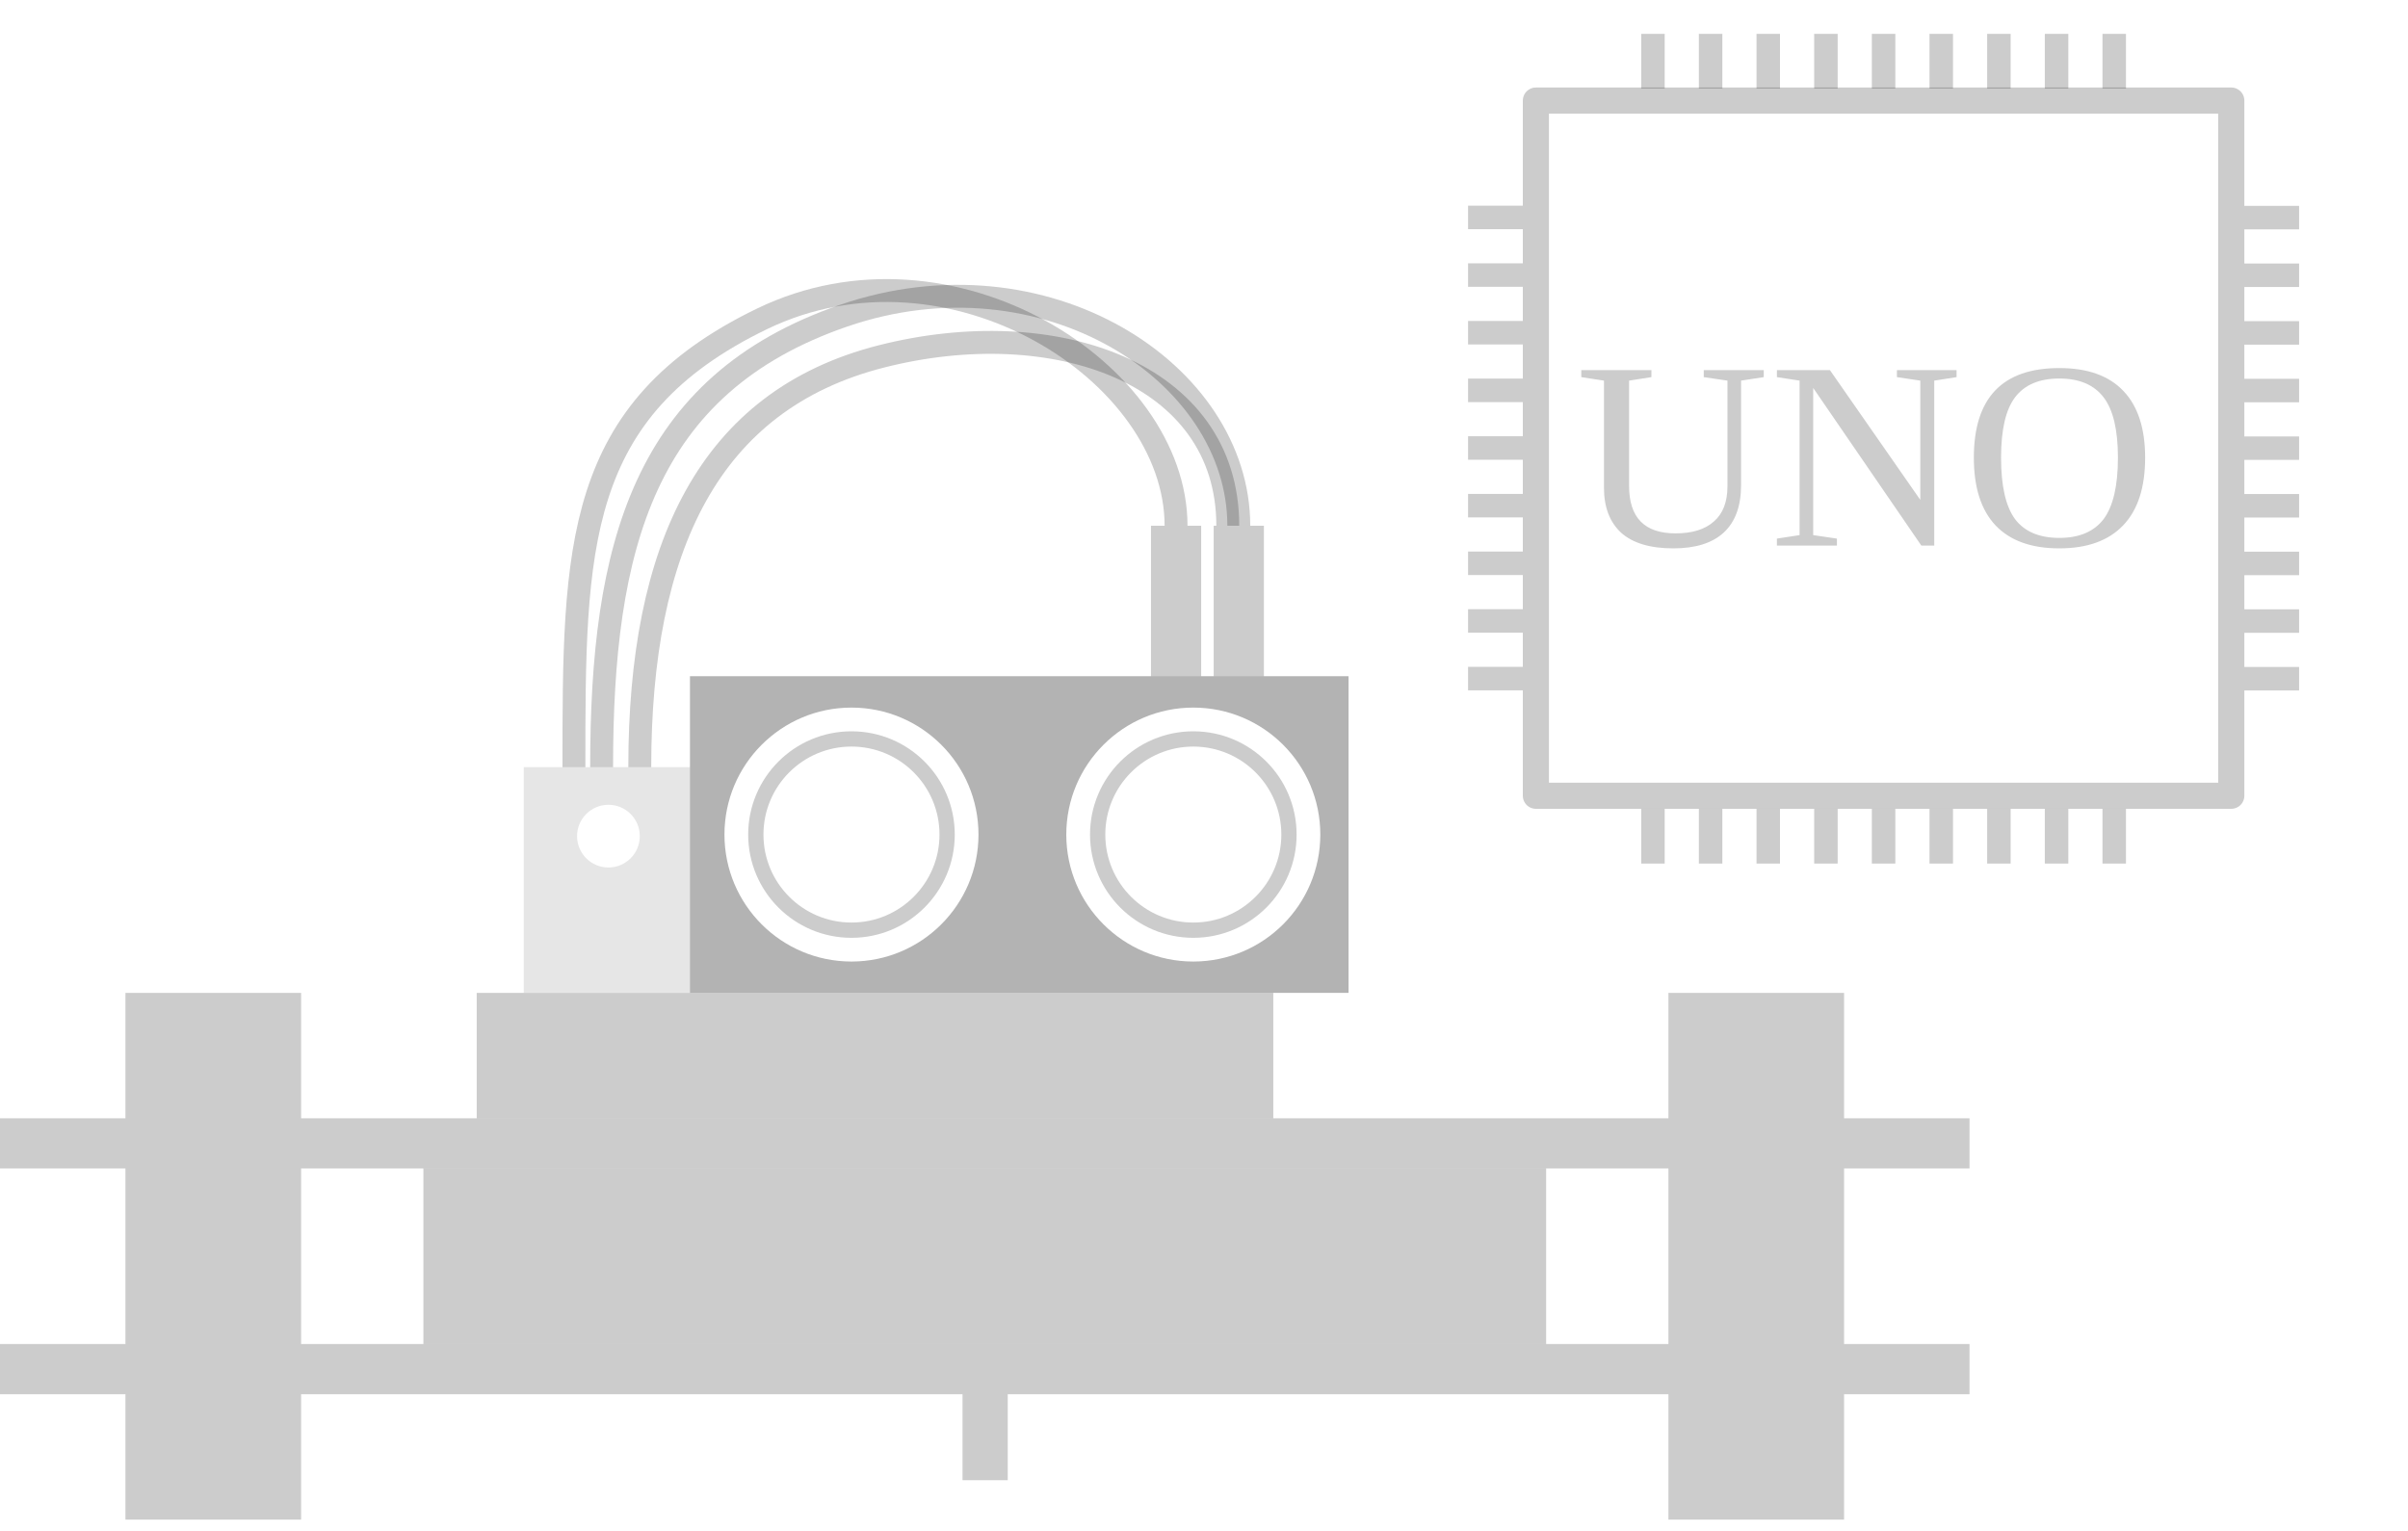
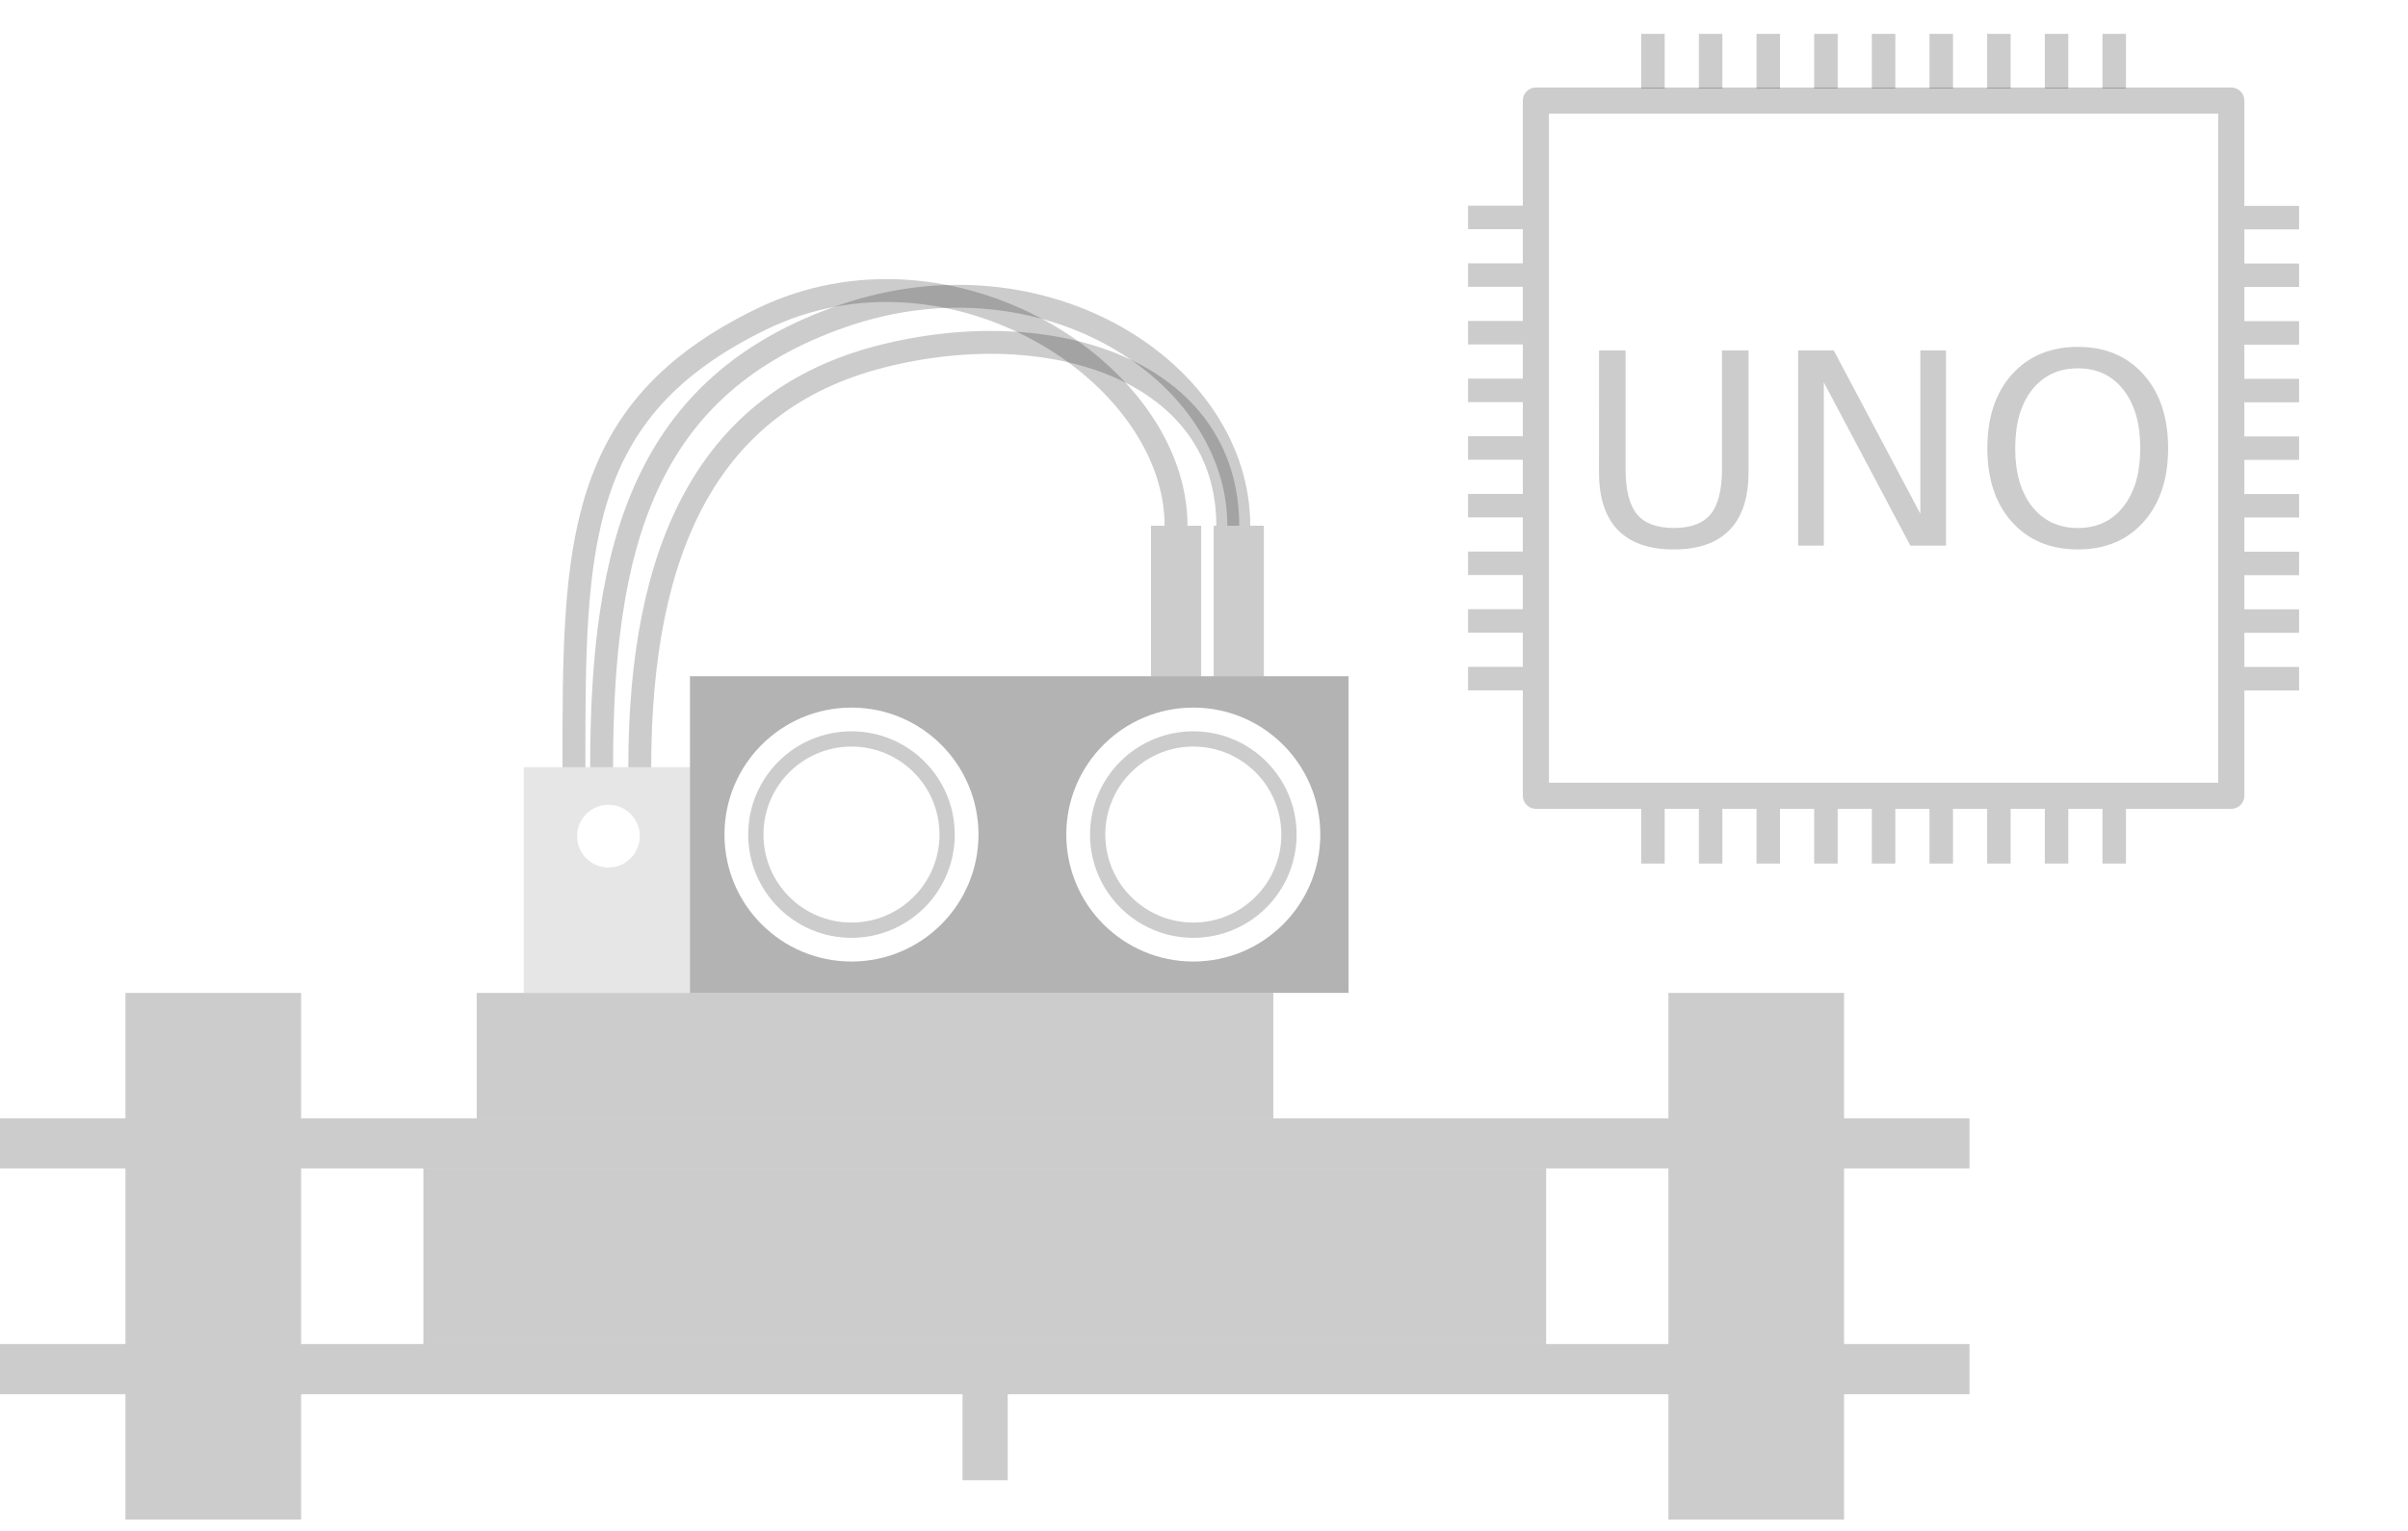
<svg xmlns="http://www.w3.org/2000/svg" width="129" height="82" viewBox="0 0 129 82" fill="none" version="1.1" id="svg29">
  <defs id="defs29">
    <rect x="84.616" y="15.37" width="32.169" height="16.836" id="rect66" />
  </defs>
  <g id="g29" transform="matrix(0.8179072,0,0,0.8179072,0,14.82847)">
    <path d="M 80.418,16.317 C 80.418,6.251 69.019,2.348 57.721,5.224 46.423,8.1 41.904,17.754 41.904,32.133" stroke="#444458" stroke-width="1.5" id="path1" style="stroke:#000000;stroke-opacity:0.2" />
    <path d="M 81.139,16.317 C 81.139,6.251 68.403,-1.965 55.256,2.554 42.11,7.073 39.405,17.754 39.405,32.133" stroke="#E0E0E0" stroke-width="1.5" id="path2" style="stroke:#000000;stroke-opacity:0.2" />
    <rect x="79.495" y="16.317" width="3.287" height="9.86" fill="#B9B9B9" id="rect2" style="fill:#000000;fill-opacity:0.2" />
    <path d="M 77.03,16.317 C 77.03,6.251 62.24,-3.198 49.916,2.759 37.591,8.716 37.591,17.754 37.591,32.133" stroke="#178ACE" stroke-width="1.5" id="path3" style="stroke:#000000;stroke-opacity:0.2" />
    <rect x="75.387" y="16.317" width="3.287" height="9.86" fill="#B9B9B9" id="rect4" style="fill:#000000;fill-opacity:0.2" />
    <path id="rect6" style="fill:#000000;fill-opacity:0.1" d="m 34.305,32.133 v 14.791 l 10.886,-5.26e-4 v -14.79 z m 5.545,2.465 c 1.135,-3.03e-4 2.055,0.92 2.055,2.055 3.02e-4,1.135 -0.92,2.055 -2.055,2.055 -1.134,-7.76e-4 -2.053,-0.921 -2.053,-2.055 -3.03e-4,-1.134 0.919,-2.054 2.053,-2.055 z" />
    <path id="rect7" style="fill:#000000;fill-opacity:0.3" d="M 45.191,26.176 V 46.924 H 88.328 V 26.176 Z m 10.578,2.055 a 8.319,8.319 0 0 1 8.32,8.32 8.319,8.319 0 0 1 -8.32,8.318 8.319,8.319 0 0 1 -8.318,-8.318 8.319,8.319 0 0 1 8.318,-8.32 z m 22.391,0 a 8.319,8.319 0 0 1 8.318,8.32 8.319,8.319 0 0 1 -8.318,8.318 8.319,8.319 0 0 1 -8.32,-8.318 8.319,8.319 0 0 1 8.32,-8.32 z" />
    <circle cx="55.77" cy="36.55" r="6.265" fill="#444458" id="circle9" style="fill:none;stroke:#000000;stroke-opacity:0.2" />
    <circle cx="78.16" cy="36.55" r="6.265" fill="#444458" id="circle13" style="fill:none;stroke:#000000;stroke-opacity:0.2" />
    <path id="rect15" d="m 31.223,46.924 v 8.217 H 73.127 83.398 V 46.924 H 73.127 Z" style="fill:#000000;fill-opacity:0.2" />
    <path id="rect17" style="fill:#000000;fill-opacity:0.2" d="m 8.217,46.924 v 8.217 H 0 v 3.285 H 8.217 V 69.93 H 0 v 3.287 h 8.217 v 8.217 H 19.721 V 73.217 H 109.279 v 8.217 h 11.504 V 73.217 H 129 v -3.287 h -8.217 V 58.426 H 129 v -3.285 h -8.217 v -8.217 h -11.504 v 8.217 H 19.721 V 46.924 Z M 19.721,58.426 H 109.279 V 69.93 H 19.721 Z" />
    <rect x="63.043" y="73.217" width="2.962" height="5.635" fill="#5d5d5d" id="rect18" style="fill:#000000;fill-opacity:0.2;stroke-width:0.885" />
    <rect x="27.731" y="58.426" width="73.538" height="11.503" fill="#444458" id="rect25" style="fill:#000000;fill-opacity:0.2" />
  </g>
  <rect style="fill:none;fill-opacity:0.1;stroke:#000000;stroke-width:1.4;stroke-linejoin:round;stroke-dasharray:none;stroke-opacity:0.2" id="rect29" width="37.253" height="37.253" x="82.28" y="5.39" />
  <rect style="fill:none;fill-opacity:0.1;stroke:#000000;stroke-width:1.258;stroke-linecap:butt;stroke-dasharray:none;stroke-opacity:0.2" id="rect30" width="1.9073486e-06" height="2.934" x="91.64" y="1.814" />
  <rect style="fill:none;fill-opacity:0.1;stroke:#000000;stroke-width:1.258;stroke-linecap:butt;stroke-dasharray:none;stroke-opacity:0.2" id="rect31" width="1.9073486e-06" height="2.934" x="94.728" y="1.814" />
  <rect style="fill:none;fill-opacity:0.1;stroke:#000000;stroke-width:1.258;stroke-linecap:butt;stroke-dasharray:none;stroke-opacity:0.2" id="rect32" width="1.9073486e-06" height="2.934" x="88.551" y="1.814" />
  <rect style="fill:none;fill-opacity:0.1;stroke:#000000;stroke-width:1.258;stroke-linecap:butt;stroke-dasharray:none;stroke-opacity:0.2" id="rect33" width="1.9073486e-06" height="2.934" x="100.906" y="1.814" />
  <rect style="fill:none;fill-opacity:0.1;stroke:#000000;stroke-width:1.258;stroke-linecap:butt;stroke-dasharray:none;stroke-opacity:0.2" id="rect34" width="1.9073486e-06" height="2.934" x="103.995" y="1.814" />
  <rect style="fill:none;fill-opacity:0.1;stroke:#000000;stroke-width:1.258;stroke-linecap:butt;stroke-dasharray:none;stroke-opacity:0.2" id="rect35" width="1.9073486e-06" height="2.934" x="97.817" y="1.814" />
  <rect style="fill:none;fill-opacity:0.1;stroke:#000000;stroke-width:1.258;stroke-linecap:butt;stroke-dasharray:none;stroke-opacity:0.2" id="rect36" width="1.9073486e-06" height="2.934" x="110.173" y="1.814" />
  <rect style="fill:none;fill-opacity:0.1;stroke:#000000;stroke-width:1.258;stroke-linecap:butt;stroke-dasharray:none;stroke-opacity:0.2" id="rect37" width="1.9073486e-06" height="2.934" x="113.262" y="1.814" />
  <rect style="fill:none;fill-opacity:0.1;stroke:#000000;stroke-width:1.258;stroke-linecap:butt;stroke-dasharray:none;stroke-opacity:0.2" id="rect38" width="1.9073486e-06" height="2.934" x="107.084" y="1.814" />
  <rect style="fill:none;fill-opacity:0.1;stroke:#000000;stroke-width:1.258;stroke-linecap:butt;stroke-dasharray:none;stroke-opacity:0.2" id="rect39" width="1.9073486e-06" height="2.934" x="91.64" y="43.343" />
  <rect style="fill:none;fill-opacity:0.1;stroke:#000000;stroke-width:1.258;stroke-linecap:butt;stroke-dasharray:none;stroke-opacity:0.2" id="rect40" width="1.9073486e-06" height="2.934" x="94.728" y="43.343" />
  <rect style="fill:none;fill-opacity:0.1;stroke:#000000;stroke-width:1.258;stroke-linecap:butt;stroke-dasharray:none;stroke-opacity:0.2" id="rect41" width="1.9073486e-06" height="2.934" x="88.551" y="43.343" />
  <rect style="fill:none;fill-opacity:0.1;stroke:#000000;stroke-width:1.258;stroke-linecap:butt;stroke-dasharray:none;stroke-opacity:0.2" id="rect42" width="1.9073486e-06" height="2.934" x="100.906" y="43.343" />
  <rect style="fill:none;fill-opacity:0.1;stroke:#000000;stroke-width:1.258;stroke-linecap:butt;stroke-dasharray:none;stroke-opacity:0.2" id="rect43" width="1.9073486e-06" height="2.934" x="103.995" y="43.343" />
  <rect style="fill:none;fill-opacity:0.1;stroke:#000000;stroke-width:1.258;stroke-linecap:butt;stroke-dasharray:none;stroke-opacity:0.2" id="rect44" width="1.9073486e-06" height="2.934" x="97.817" y="43.343" />
  <rect style="fill:none;fill-opacity:0.1;stroke:#000000;stroke-width:1.258;stroke-linecap:butt;stroke-dasharray:none;stroke-opacity:0.2" id="rect45" width="1.9073486e-06" height="2.934" x="110.173" y="43.343" />
  <rect style="fill:none;fill-opacity:0.1;stroke:#000000;stroke-width:1.258;stroke-linecap:butt;stroke-dasharray:none;stroke-opacity:0.2" id="rect46" width="1.9073486e-06" height="2.934" x="113.262" y="43.343" />
  <rect style="fill:none;fill-opacity:0.1;stroke:#000000;stroke-width:1.258;stroke-linecap:butt;stroke-dasharray:none;stroke-opacity:0.2" id="rect47" width="1.9073486e-06" height="2.934" x="107.084" y="43.343" />
  <rect style="fill:none;fill-opacity:0.1;stroke:#000000;stroke-width:1.258;stroke-linecap:butt;stroke-dasharray:none;stroke-opacity:0.2" id="rect48" width="1.9073486e-06" height="2.934" x="14.75" y="-123.166" transform="rotate(90)" />
  <rect style="fill:none;fill-opacity:0.1;stroke:#000000;stroke-width:1.258;stroke-linecap:butt;stroke-dasharray:none;stroke-opacity:0.2" id="rect49" width="1.9073486e-06" height="2.934" x="17.839" y="-123.166" transform="rotate(90)" />
  <rect style="fill:none;fill-opacity:0.1;stroke:#000000;stroke-width:1.258;stroke-linecap:butt;stroke-dasharray:none;stroke-opacity:0.2" id="rect50" width="1.9073486e-06" height="2.934" x="11.661" y="-123.166" transform="rotate(90)" />
  <rect style="fill:none;fill-opacity:0.1;stroke:#000000;stroke-width:1.258;stroke-linecap:butt;stroke-dasharray:none;stroke-opacity:0.2" id="rect51" width="1.9073486e-06" height="2.934" x="24.016" y="-123.166" transform="rotate(90)" />
  <rect style="fill:none;fill-opacity:0.1;stroke:#000000;stroke-width:1.258;stroke-linecap:butt;stroke-dasharray:none;stroke-opacity:0.2" id="rect52" width="1.9073486e-06" height="2.934" x="27.105" y="-123.166" transform="rotate(90)" />
  <rect style="fill:none;fill-opacity:0.1;stroke:#000000;stroke-width:1.258;stroke-linecap:butt;stroke-dasharray:none;stroke-opacity:0.2" id="rect53" width="1.9073486e-06" height="2.934" x="20.928" y="-123.166" transform="rotate(90)" />
  <rect style="fill:none;fill-opacity:0.1;stroke:#000000;stroke-width:1.258;stroke-linecap:butt;stroke-dasharray:none;stroke-opacity:0.2" id="rect54" width="1.9073486e-06" height="2.934" x="33.283" y="-123.166" transform="rotate(90)" />
  <rect style="fill:none;fill-opacity:0.1;stroke:#000000;stroke-width:1.258;stroke-linecap:butt;stroke-dasharray:none;stroke-opacity:0.2" id="rect55" width="1.9073486e-06" height="2.934" x="36.372" y="-123.166" transform="rotate(90)" />
  <rect style="fill:none;fill-opacity:0.1;stroke:#000000;stroke-width:1.258;stroke-linecap:butt;stroke-dasharray:none;stroke-opacity:0.2" id="rect56" width="1.9073486e-06" height="2.934" x="30.194" y="-123.166" transform="rotate(90)" />
  <rect style="fill:none;fill-opacity:0.1;stroke:#000000;stroke-width:1.258;stroke-linecap:butt;stroke-dasharray:none;stroke-opacity:0.2" id="rect57" width="1.9073486e-06" height="2.934" x="14.741" y="-81.58" transform="rotate(90)" />
  <rect style="fill:none;fill-opacity:0.1;stroke:#000000;stroke-width:1.258;stroke-linecap:butt;stroke-dasharray:none;stroke-opacity:0.2" id="rect58" width="1.9073486e-06" height="2.934" x="17.83" y="-81.58" transform="rotate(90)" />
  <rect style="fill:none;fill-opacity:0.1;stroke:#000000;stroke-width:1.258;stroke-linecap:butt;stroke-dasharray:none;stroke-opacity:0.2" id="rect59" width="1.9073486e-06" height="2.934" x="11.652" y="-81.58" transform="rotate(90)" />
  <rect style="fill:none;fill-opacity:0.1;stroke:#000000;stroke-width:1.258;stroke-linecap:butt;stroke-dasharray:none;stroke-opacity:0.2" id="rect60" width="1.9073486e-06" height="2.934" x="24.008" y="-81.58" transform="rotate(90)" />
  <rect style="fill:none;fill-opacity:0.1;stroke:#000000;stroke-width:1.258;stroke-linecap:butt;stroke-dasharray:none;stroke-opacity:0.2" id="rect61" width="1.9073486e-06" height="2.934" x="27.097" y="-81.58" transform="rotate(90)" />
  <rect style="fill:none;fill-opacity:0.1;stroke:#000000;stroke-width:1.258;stroke-linecap:butt;stroke-dasharray:none;stroke-opacity:0.2" id="rect62" width="1.9073486e-06" height="2.934" x="20.919" y="-81.58" transform="rotate(90)" />
  <rect style="fill:none;fill-opacity:0.1;stroke:#000000;stroke-width:1.258;stroke-linecap:butt;stroke-dasharray:none;stroke-opacity:0.2" id="rect63" width="1.9073486e-06" height="2.934" x="33.274" y="-81.58" transform="rotate(90)" />
  <rect style="fill:none;fill-opacity:0.1;stroke:#000000;stroke-width:1.258;stroke-linecap:butt;stroke-dasharray:none;stroke-opacity:0.2" id="rect64" width="1.9073486e-06" height="2.934" x="36.363" y="-81.58" transform="rotate(90)" />
  <rect style="fill:none;fill-opacity:0.1;stroke:#000000;stroke-width:1.258;stroke-linecap:butt;stroke-dasharray:none;stroke-opacity:0.2" id="rect65" width="1.9073486e-06" height="2.934" x="30.185" y="-81.58" transform="rotate(90)" />
-   <text xml:space="preserve" id="text65" style="white-space:pre;shape-inside:url(#rect66);fill:#000000;fill-opacity:0.2;stroke:none;stroke-width:1.4;stroke-linecap:butt;stroke-linejoin:round;stroke-dasharray:none;stroke-opacity:0.2" transform="matrix(1.196101,0,0,1.196101,-16.79302,-1.843393)">
-     <tspan x="84.615" y="25.988" id="tspan1">UNO</tspan>
-   </text>
+   <g aria-label="UNO" transform="matrix(1.196101,0,0,1.196101,-16.79302,-1.843393)" id="text65" style="white-space:pre;shape-inside:url(#rect66);fill:#000000;fill-opacity:0.2;stroke-width:1.4;stroke-linejoin:round;stroke-opacity:0.2">
+     <path d="m 85.658,17.24 h 1.189 v 5.314 q 0,1.406 0.51,2.027 0.51,0.615 1.652,0.615 1.137,0 1.646,-0.615 0.51,-0.621 0.51,-2.027 v -5.314 h 1.189 v 5.461 q 0,1.711 -0.85,2.584 -0.844,0.873 -2.496,0.873 -1.658,0 -2.508,-0.873 -0.844,-0.873 -0.844,-2.584 z" id="path59" />
+     <path d="m 94.576,17.24 h 1.594 l 3.879,7.318 v -7.318 h 1.148 v 8.748 h -1.594 l -3.879,-7.318 v 7.318 h -1.148 z" id="path61" />
+     <path d="m 107.104,18.043 q -1.289,0 -2.051,0.961 -0.756,0.961 -0.756,2.619 0,1.652 0.756,2.613 0.762,0.961 2.051,0.961 1.289,0 2.039,-0.961 0.756,-0.961 0.756,-2.613 0,-1.658 -0.756,-2.619 -0.75,-0.961 -2.039,-0.961 z m 0,-0.961 q 1.84,0 2.941,1.236 1.102,1.23 1.102,3.305 0,2.068 -1.102,3.305 -1.102,1.23 -2.941,1.23 -1.846,0 -2.953,-1.23 -1.102,-1.23 -1.102,-3.305 0,-2.074 1.102,-3.305 1.107,-1.236 2.953,-1.236 z" id="path63" />
+   </g>
</svg>
